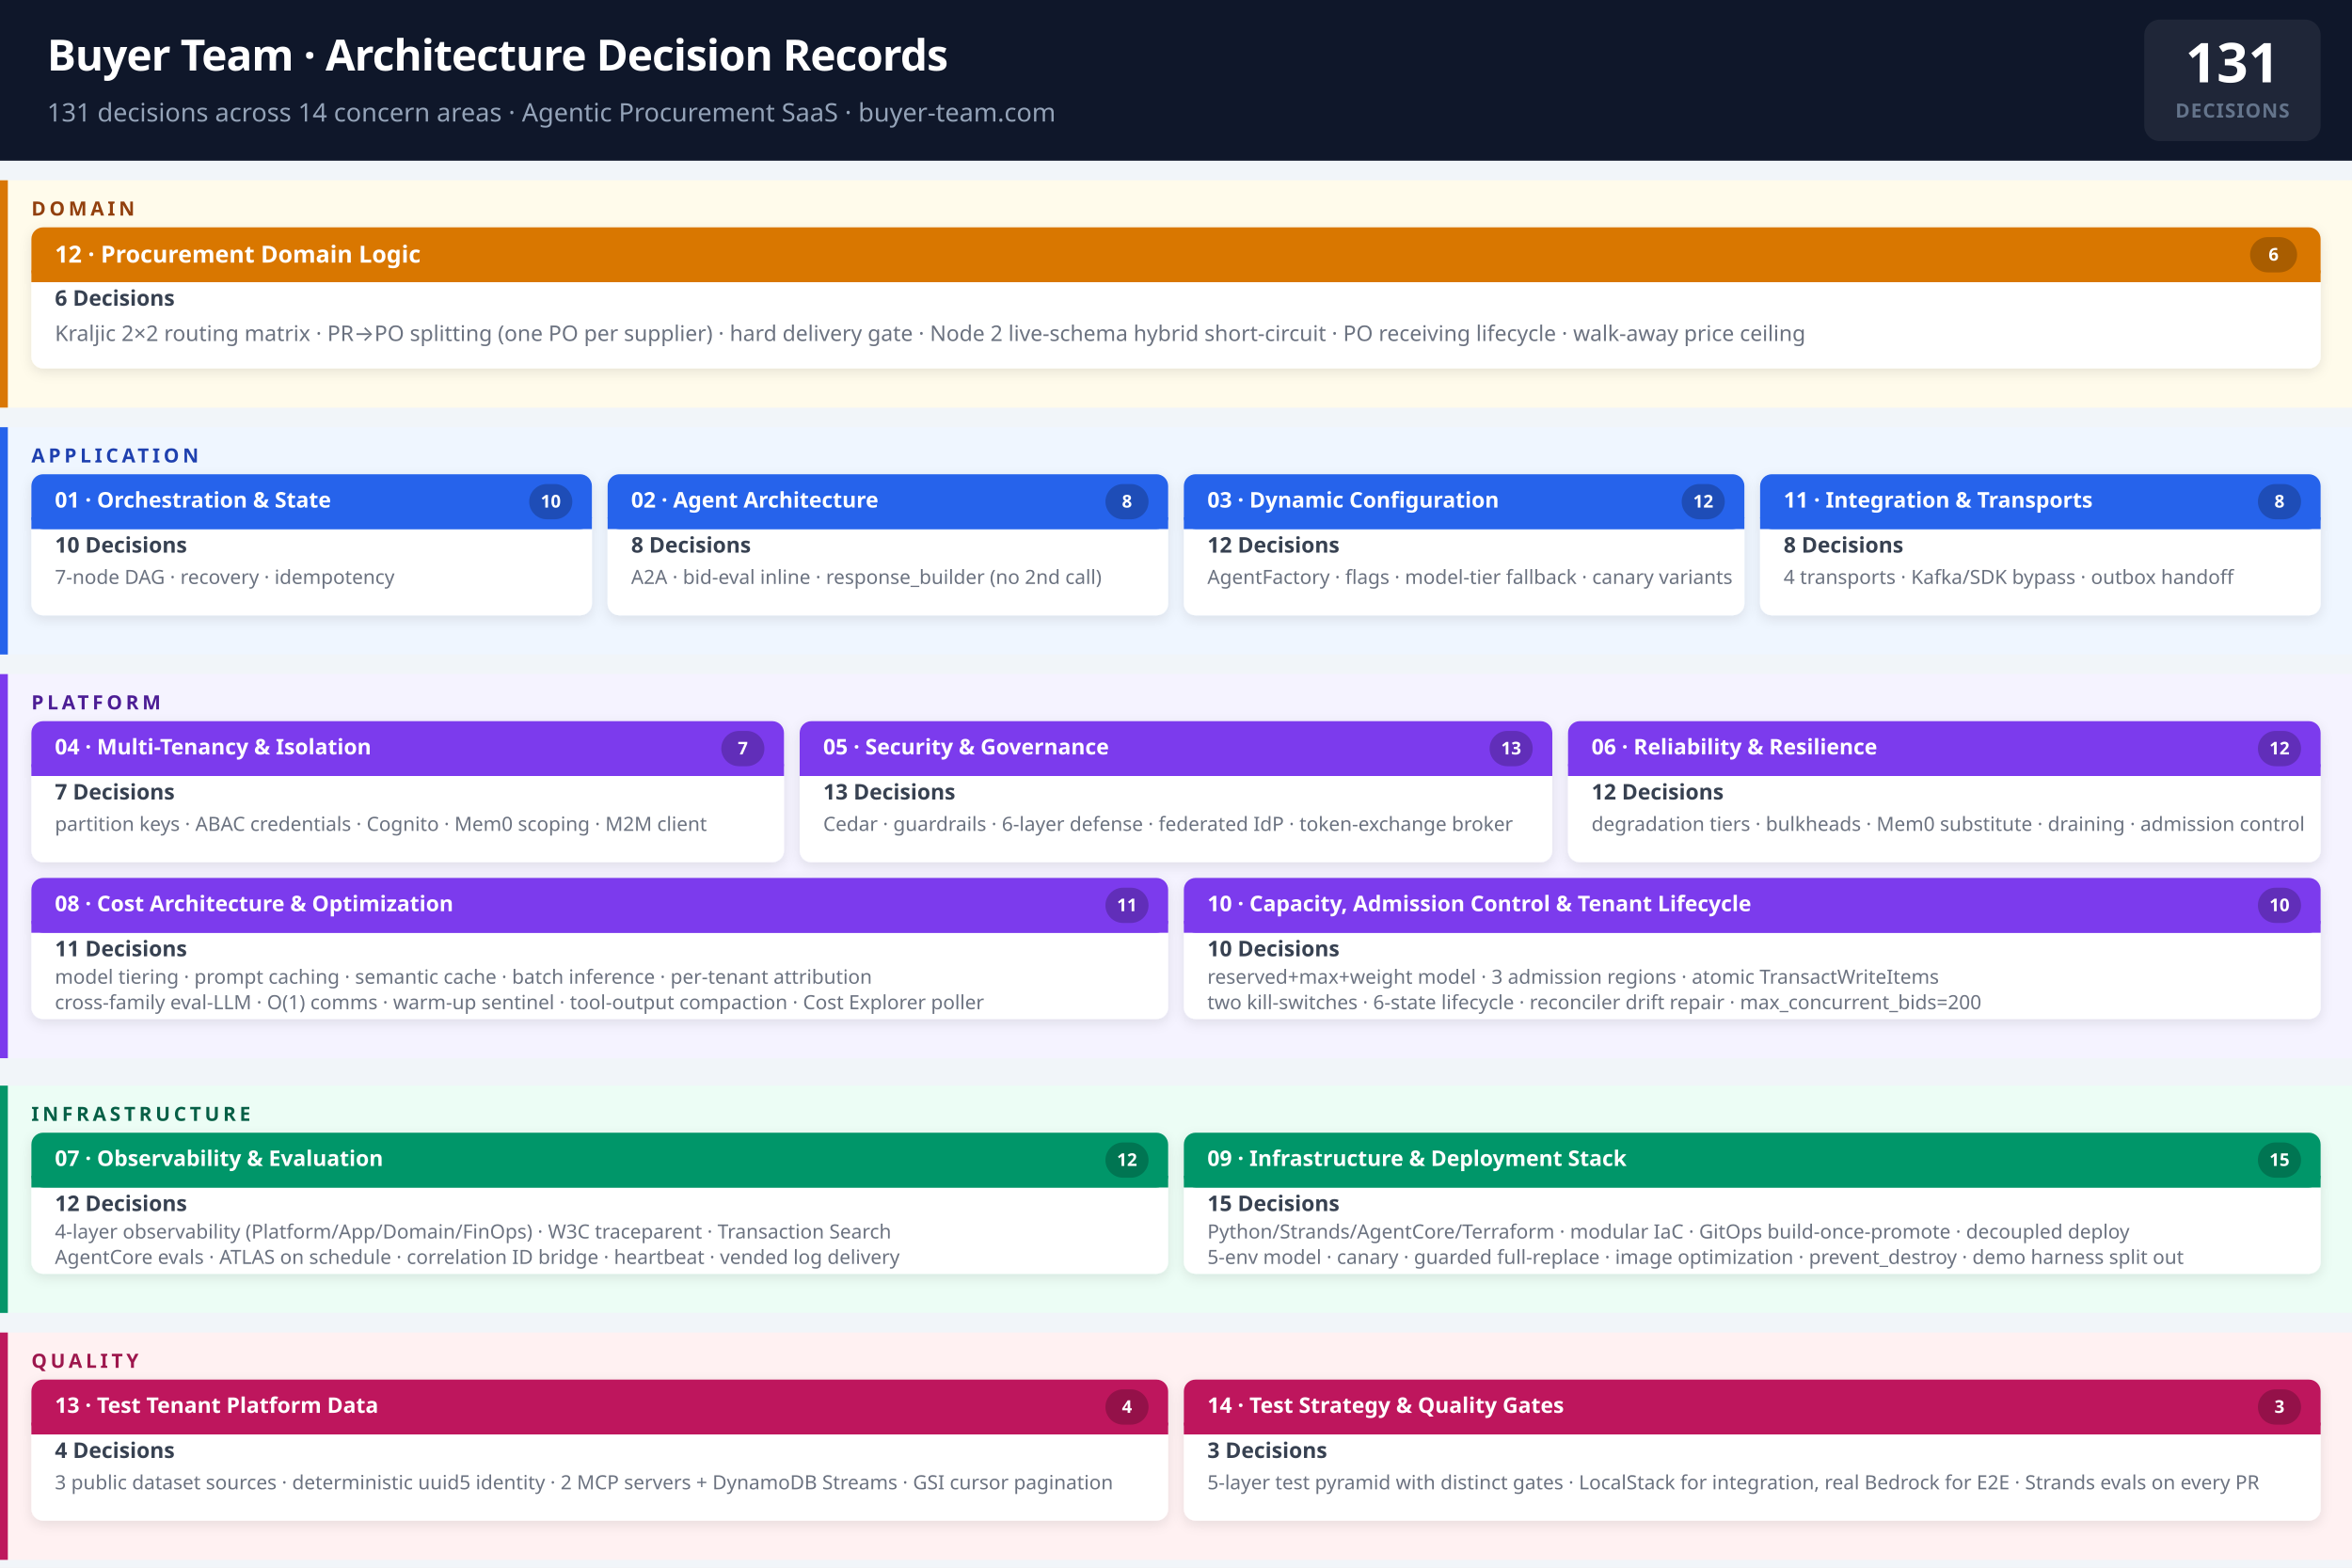
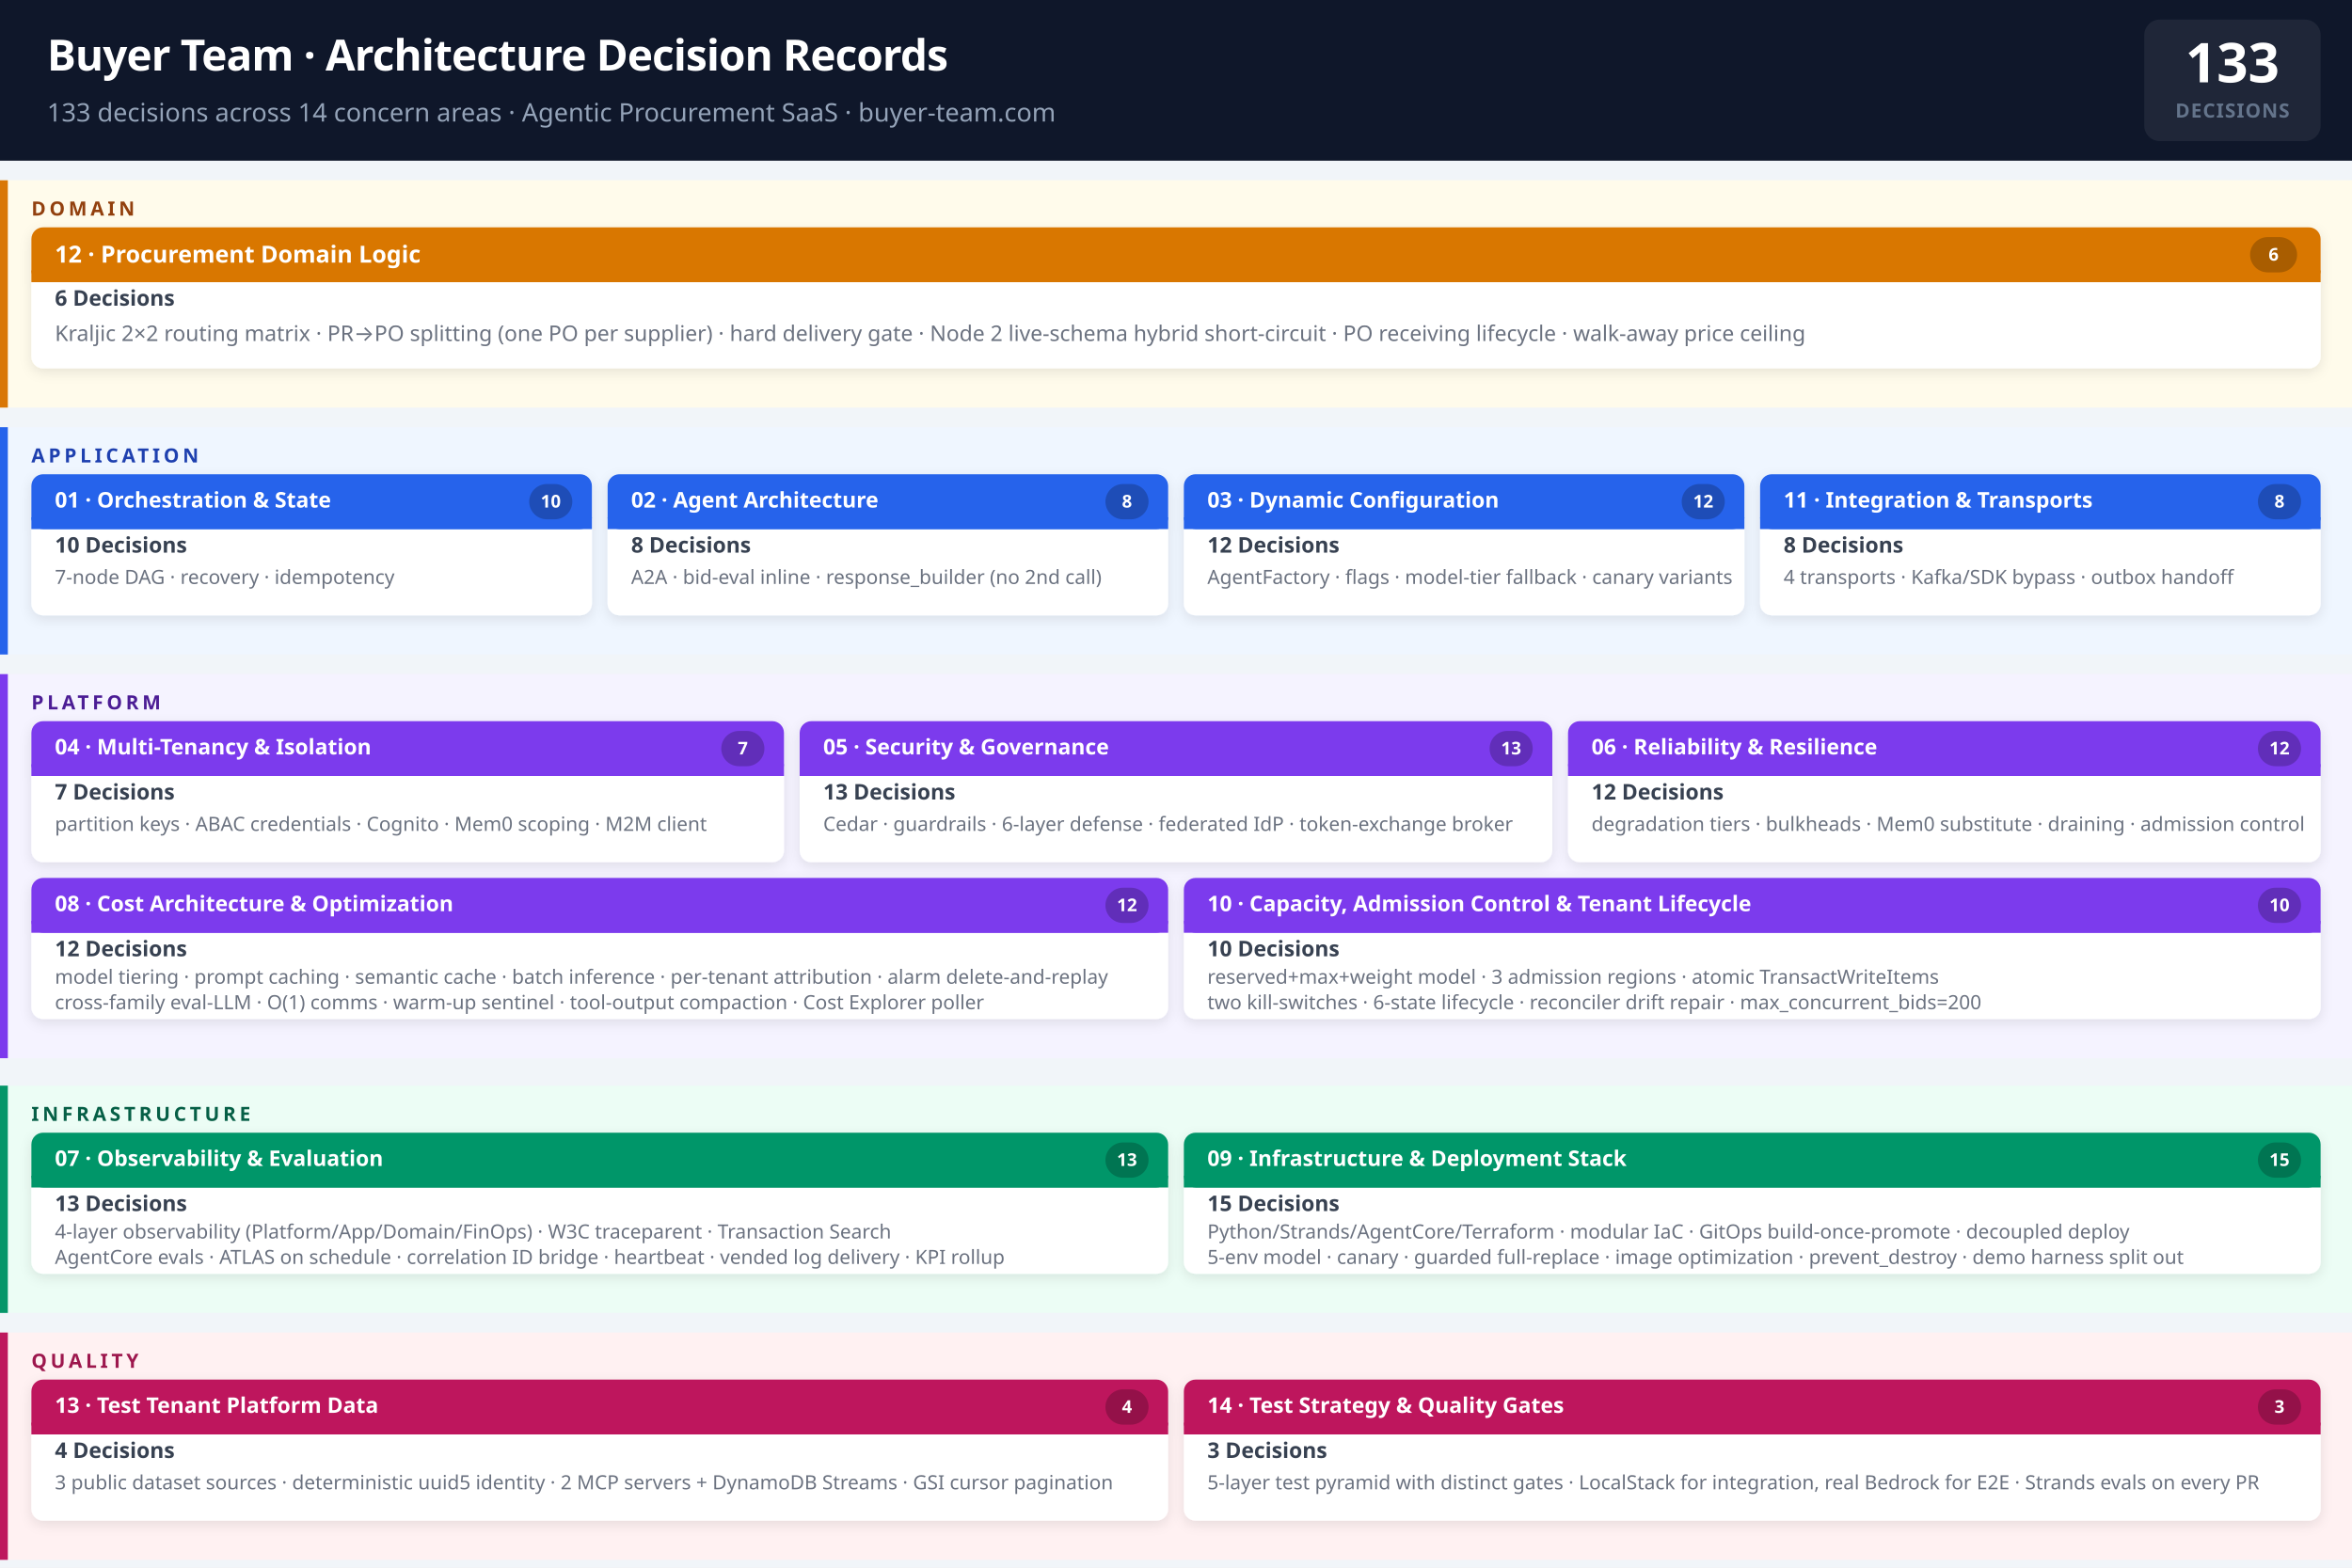
<svg xmlns="http://www.w3.org/2000/svg" viewBox="0 0 1200 800" width="1200" height="800" font-family="'Segoe UI', system-ui, -apple-system, BlinkMacSystemFont, sans-serif">
  <defs>
    <filter id="shadow" x="-4%" y="-8%" width="108%" height="124%">
      <feDropShadow dx="0" dy="2" stdDeviation="3" flood-color="#00000018" />
    </filter>
  </defs>
  <rect width="1200" height="800" fill="#f1f5f9" />
  <rect width="1200" height="82" fill="#0f172a" />
  <text x="24" y="36" fill="white" font-size="22" font-weight="700" letter-spacing="-0.4">Buyer Team · Architecture Decision Records</text>
-   <text x="24" y="62" fill="#94a3b8" font-size="13">131 decisions across 14 concern areas · Agentic Procurement SaaS · buyer-team.com</text>
+   <text x="24" y="62" fill="#94a3b8" font-size="13">133 decisions across 14 concern areas · Agentic Procurement SaaS · buyer-team.com</text>
  <rect x="1094" y="10" width="90" height="62" rx="8" fill="rgba(255,255,255,0.07)" />
-   <text x="1139" y="42" text-anchor="middle" fill="white" font-size="28" font-weight="800">131</text>
+   <text x="1139" y="42" text-anchor="middle" fill="white" font-size="28" font-weight="800">133</text>
  <text x="1139" y="60" text-anchor="middle" fill="#64748b" font-size="10" font-weight="600" letter-spacing="0.5">DECISIONS</text>
  <rect x="0" y="92" width="1200" height="116" fill="#fffbeb" />
  <rect x="0" y="92" width="4" height="116" fill="#d97706" />
  <text x="16" y="110" fill="#92400e" font-size="10" font-weight="700" letter-spacing="1.8">DOMAIN</text>
  <g filter="url(#shadow)">
    <rect x="16" y="116" width="1168" height="72" rx="6" fill="white" />
    <rect x="16" y="116" width="1168" height="28" rx="6" fill="#d97706" />
    <rect x="16" y="138" width="1168" height="6" fill="#d97706" />
  </g>
  <text x="28" y="134" fill="white" font-size="12" font-weight="700">12 · Procurement Domain Logic</text>
  <rect x="1148" y="121" width="24" height="18" rx="9" fill="rgba(0,0,0,0.22)" />
  <text x="1160" y="133" fill="white" font-size="9" font-weight="800" text-anchor="middle">6</text>
  <text x="28" y="156" fill="#374151" font-size="11" font-weight="600">6 Decisions</text>
  <text x="28" y="174" fill="#6b7280" font-size="11">Kraljic 2×2 routing matrix · PR→PO splitting (one PO per supplier) · hard delivery gate · Node 2 live-schema hybrid short-circuit · PO receiving lifecycle · walk-away price ceiling</text>
  <rect x="0" y="218" width="1200" height="116" fill="#eff6ff" />
  <rect x="0" y="218" width="4" height="116" fill="#2563eb" />
  <text x="16" y="236" fill="#1e40af" font-size="10" font-weight="700" letter-spacing="1.8">APPLICATION</text>
  <g filter="url(#shadow)">
    <rect x="16" y="242" width="286" height="72" rx="6" fill="white" />
    <rect x="16" y="242" width="286" height="28" rx="6" fill="#2563eb" />
    <rect x="16" y="264" width="286" height="6" fill="#2563eb" />
  </g>
  <text x="28" y="259" fill="white" font-size="11" font-weight="700">01 · Orchestration &amp; State</text>
  <rect x="270" y="247" width="22" height="18" rx="9" fill="rgba(0,0,0,0.22)" />
  <text x="281" y="259" fill="white" font-size="9" font-weight="800" text-anchor="middle">10</text>
  <text x="28" y="282" fill="#374151" font-size="11" font-weight="600">10 Decisions</text>
  <text x="28" y="298" fill="#6b7280" font-size="10">7-node DAG · recovery · idempotency</text>
  <g filter="url(#shadow)">
    <rect x="310" y="242" width="286" height="72" rx="6" fill="white" />
    <rect x="310" y="242" width="286" height="28" rx="6" fill="#2563eb" />
    <rect x="310" y="264" width="286" height="6" fill="#2563eb" />
  </g>
  <text x="322" y="259" fill="white" font-size="11" font-weight="700">02 · Agent Architecture</text>
  <rect x="564" y="247" width="22" height="18" rx="9" fill="rgba(0,0,0,0.22)" />
  <text x="575" y="259" fill="white" font-size="9" font-weight="800" text-anchor="middle">8</text>
  <text x="322" y="282" fill="#374151" font-size="11" font-weight="600">8 Decisions</text>
  <text x="322" y="298" fill="#6b7280" font-size="10">A2A · bid-eval inline · response_builder (no 2nd call)</text>
  <g filter="url(#shadow)">
    <rect x="604" y="242" width="286" height="72" rx="6" fill="white" />
    <rect x="604" y="242" width="286" height="28" rx="6" fill="#2563eb" />
    <rect x="604" y="264" width="286" height="6" fill="#2563eb" />
  </g>
  <text x="616" y="259" fill="white" font-size="11" font-weight="700">03 · Dynamic Configuration</text>
  <rect x="858" y="247" width="22" height="18" rx="9" fill="rgba(0,0,0,0.22)" />
  <text x="869" y="259" fill="white" font-size="9" font-weight="800" text-anchor="middle">12</text>
  <text x="616" y="282" fill="#374151" font-size="11" font-weight="600">12 Decisions</text>
  <text x="616" y="298" fill="#6b7280" font-size="10">AgentFactory · flags · model-tier fallback · canary variants</text>
  <g filter="url(#shadow)">
    <rect x="898" y="242" width="286" height="72" rx="6" fill="white" />
    <rect x="898" y="242" width="286" height="28" rx="6" fill="#2563eb" />
    <rect x="898" y="264" width="286" height="6" fill="#2563eb" />
  </g>
  <text x="910" y="259" fill="white" font-size="11" font-weight="700">11 · Integration &amp; Transports</text>
  <rect x="1152" y="247" width="22" height="18" rx="9" fill="rgba(0,0,0,0.22)" />
  <text x="1163" y="259" fill="white" font-size="9" font-weight="800" text-anchor="middle">8</text>
  <text x="910" y="282" fill="#374151" font-size="11" font-weight="600">8 Decisions</text>
  <text x="910" y="298" fill="#6b7280" font-size="10">4 transports · Kafka/SDK bypass · outbox handoff</text>
  <rect x="0" y="344" width="1200" height="196" fill="#f5f3ff" />
  <rect x="0" y="344" width="4" height="196" fill="#7c3aed" />
  <text x="16" y="362" fill="#4c1d95" font-size="10" font-weight="700" letter-spacing="1.8">PLATFORM</text>
  <g filter="url(#shadow)">
    <rect x="16" y="368" width="384" height="72" rx="6" fill="white" />
    <rect x="16" y="368" width="384" height="28" rx="6" fill="#7c3aed" />
    <rect x="16" y="390" width="384" height="6" fill="#7c3aed" />
  </g>
  <text x="28" y="385" fill="white" font-size="11" font-weight="700">04 · Multi-Tenancy &amp; Isolation</text>
  <rect x="368" y="373" width="22" height="18" rx="9" fill="rgba(0,0,0,0.22)" />
  <text x="379" y="385" fill="white" font-size="9" font-weight="800" text-anchor="middle">7</text>
  <text x="28" y="408" fill="#374151" font-size="11" font-weight="600">7 Decisions</text>
  <text x="28" y="424" fill="#6b7280" font-size="10">partition keys · ABAC credentials · Cognito · Mem0 scoping · M2M client</text>
  <g filter="url(#shadow)">
    <rect x="408" y="368" width="384" height="72" rx="6" fill="white" />
    <rect x="408" y="368" width="384" height="28" rx="6" fill="#7c3aed" />
    <rect x="408" y="390" width="384" height="6" fill="#7c3aed" />
  </g>
  <text x="420" y="385" fill="white" font-size="11" font-weight="700">05 · Security &amp; Governance</text>
  <rect x="760" y="373" width="22" height="18" rx="9" fill="rgba(0,0,0,0.22)" />
  <text x="771" y="385" fill="white" font-size="9" font-weight="800" text-anchor="middle">13</text>
  <text x="420" y="408" fill="#374151" font-size="11" font-weight="600">13 Decisions</text>
  <text x="420" y="424" fill="#6b7280" font-size="10">Cedar · guardrails · 6-layer defense · federated IdP · token-exchange broker</text>
  <g filter="url(#shadow)">
    <rect x="800" y="368" width="384" height="72" rx="6" fill="white" />
    <rect x="800" y="368" width="384" height="28" rx="6" fill="#7c3aed" />
    <rect x="800" y="390" width="384" height="6" fill="#7c3aed" />
  </g>
  <text x="812" y="385" fill="white" font-size="11" font-weight="700">06 · Reliability &amp; Resilience</text>
  <rect x="1152" y="373" width="22" height="18" rx="9" fill="rgba(0,0,0,0.22)" />
  <text x="1163" y="385" fill="white" font-size="9" font-weight="800" text-anchor="middle">12</text>
  <text x="812" y="408" fill="#374151" font-size="11" font-weight="600">12 Decisions</text>
  <text x="812" y="424" fill="#6b7280" font-size="10">degradation tiers · bulkheads · Mem0 substitute · draining · admission control</text>
  <g filter="url(#shadow)">
    <rect x="16" y="448" width="580" height="72" rx="6" fill="white" />
    <rect x="16" y="448" width="580" height="28" rx="6" fill="#7c3aed" />
    <rect x="16" y="470" width="580" height="6" fill="#7c3aed" />
  </g>
  <text x="28" y="465" fill="white" font-size="11" font-weight="700">08 · Cost Architecture &amp; Optimization</text>
  <rect x="564" y="453" width="22" height="18" rx="9" fill="rgba(0,0,0,0.22)" />
-   <text x="575" y="465" fill="white" font-size="9" font-weight="800" text-anchor="middle">11</text>
-   <text x="28" y="488" fill="#374151" font-size="11" font-weight="600">11 Decisions</text>
-   <text x="28" y="502" fill="#6b7280" font-size="10">model tiering · prompt caching · semantic cache · batch inference · per-tenant attribution</text>
+   <text x="575" y="465" fill="white" font-size="9" font-weight="800" text-anchor="middle">12</text>
+   <text x="28" y="488" fill="#374151" font-size="11" font-weight="600">12 Decisions</text>
+   <text x="28" y="502" fill="#6b7280" font-size="10">model tiering · prompt caching · semantic cache · batch inference · per-tenant attribution · alarm delete-and-replay</text>
  <text x="28" y="515" fill="#6b7280" font-size="10">cross-family eval-LLM · O(1) comms · warm-up sentinel · tool-output compaction · Cost Explorer poller</text>
  <g filter="url(#shadow)">
    <rect x="604" y="448" width="580" height="72" rx="6" fill="white" />
    <rect x="604" y="448" width="580" height="28" rx="6" fill="#7c3aed" />
    <rect x="604" y="470" width="580" height="6" fill="#7c3aed" />
  </g>
  <text x="616" y="465" fill="white" font-size="11" font-weight="700">10 · Capacity, Admission Control &amp; Tenant Lifecycle</text>
  <rect x="1152" y="453" width="22" height="18" rx="9" fill="rgba(0,0,0,0.22)" />
  <text x="1163" y="465" fill="white" font-size="9" font-weight="800" text-anchor="middle">10</text>
  <text x="616" y="488" fill="#374151" font-size="11" font-weight="600">10 Decisions</text>
  <text x="616" y="502" fill="#6b7280" font-size="10">reserved+max+weight model · 3 admission regions · atomic TransactWriteItems</text>
  <text x="616" y="515" fill="#6b7280" font-size="10">two kill-switches · 6-state lifecycle · reconciler drift repair · max_concurrent_bids=200</text>
  <rect x="0" y="554" width="1200" height="116" fill="#ecfdf5" />
  <rect x="0" y="554" width="4" height="116" fill="#059669" />
  <text x="16" y="572" fill="#065f46" font-size="10" font-weight="700" letter-spacing="1.8">INFRASTRUCTURE</text>
  <g filter="url(#shadow)">
    <rect x="16" y="578" width="580" height="72" rx="6" fill="white" />
    <rect x="16" y="578" width="580" height="28" rx="6" fill="#059669" />
    <rect x="16" y="600" width="580" height="6" fill="#059669" />
  </g>
  <text x="28" y="595" fill="white" font-size="11" font-weight="700">07 · Observability &amp; Evaluation</text>
  <rect x="564" y="583" width="22" height="18" rx="9" fill="rgba(0,0,0,0.22)" />
-   <text x="575" y="595" fill="white" font-size="9" font-weight="800" text-anchor="middle">12</text>
-   <text x="28" y="618" fill="#374151" font-size="11" font-weight="600">12 Decisions</text>
+   <text x="575" y="595" fill="white" font-size="9" font-weight="800" text-anchor="middle">13</text>
+   <text x="28" y="618" fill="#374151" font-size="11" font-weight="600">13 Decisions</text>
  <text x="28" y="632" fill="#6b7280" font-size="10">4-layer observability (Platform/App/Domain/FinOps) · W3C traceparent · Transaction Search</text>
-   <text x="28" y="645" fill="#6b7280" font-size="10">AgentCore evals · ATLAS on schedule · correlation ID bridge · heartbeat · vended log delivery</text>
+   <text x="28" y="645" fill="#6b7280" font-size="10">AgentCore evals · ATLAS on schedule · correlation ID bridge · heartbeat · vended log delivery · KPI rollup</text>
  <g filter="url(#shadow)">
    <rect x="604" y="578" width="580" height="72" rx="6" fill="white" />
    <rect x="604" y="578" width="580" height="28" rx="6" fill="#059669" />
    <rect x="604" y="600" width="580" height="6" fill="#059669" />
  </g>
  <text x="616" y="595" fill="white" font-size="11" font-weight="700">09 · Infrastructure &amp; Deployment Stack</text>
  <rect x="1152" y="583" width="22" height="18" rx="9" fill="rgba(0,0,0,0.22)" />
  <text x="1163" y="595" fill="white" font-size="9" font-weight="800" text-anchor="middle">15</text>
  <text x="616" y="618" fill="#374151" font-size="11" font-weight="600">15 Decisions</text>
  <text x="616" y="632" fill="#6b7280" font-size="10">Python/Strands/AgentCore/Terraform · modular IaC · GitOps build-once-promote · decoupled deploy</text>
  <text x="616" y="645" fill="#6b7280" font-size="10">5-env model · canary · guarded full-replace · image optimization · prevent_destroy · demo harness split out</text>
  <rect x="0" y="680" width="1200" height="116" fill="#fff1f2" />
  <rect x="0" y="680" width="4" height="116" fill="#be185d" />
  <text x="16" y="698" fill="#9d174d" font-size="10" font-weight="700" letter-spacing="1.8">QUALITY</text>
  <g filter="url(#shadow)">
    <rect x="16" y="704" width="580" height="72" rx="6" fill="white" />
    <rect x="16" y="704" width="580" height="28" rx="6" fill="#be185d" />
    <rect x="16" y="726" width="580" height="6" fill="#be185d" />
  </g>
  <text x="28" y="721" fill="white" font-size="11" font-weight="700">13 · Test Tenant Platform Data</text>
  <rect x="564" y="709" width="22" height="18" rx="9" fill="rgba(0,0,0,0.22)" />
  <text x="575" y="721" fill="white" font-size="9" font-weight="800" text-anchor="middle">4</text>
  <text x="28" y="744" fill="#374151" font-size="11" font-weight="600">4 Decisions</text>
  <text x="28" y="760" fill="#6b7280" font-size="10">3 public dataset sources · deterministic uuid5 identity · 2 MCP servers + DynamoDB Streams · GSI cursor pagination</text>
  <g filter="url(#shadow)">
    <rect x="604" y="704" width="580" height="72" rx="6" fill="white" />
    <rect x="604" y="704" width="580" height="28" rx="6" fill="#be185d" />
    <rect x="604" y="726" width="580" height="6" fill="#be185d" />
  </g>
  <text x="616" y="721" fill="white" font-size="11" font-weight="700">14 · Test Strategy &amp; Quality Gates</text>
  <rect x="1152" y="709" width="22" height="18" rx="9" fill="rgba(0,0,0,0.22)" />
  <text x="1163" y="721" fill="white" font-size="9" font-weight="800" text-anchor="middle">3</text>
  <text x="616" y="744" fill="#374151" font-size="11" font-weight="600">3 Decisions</text>
  <text x="616" y="760" fill="#6b7280" font-size="10">5-layer test pyramid with distinct gates · LocalStack for integration, real Bedrock for E2E · Strands evals on every PR</text>
</svg>
